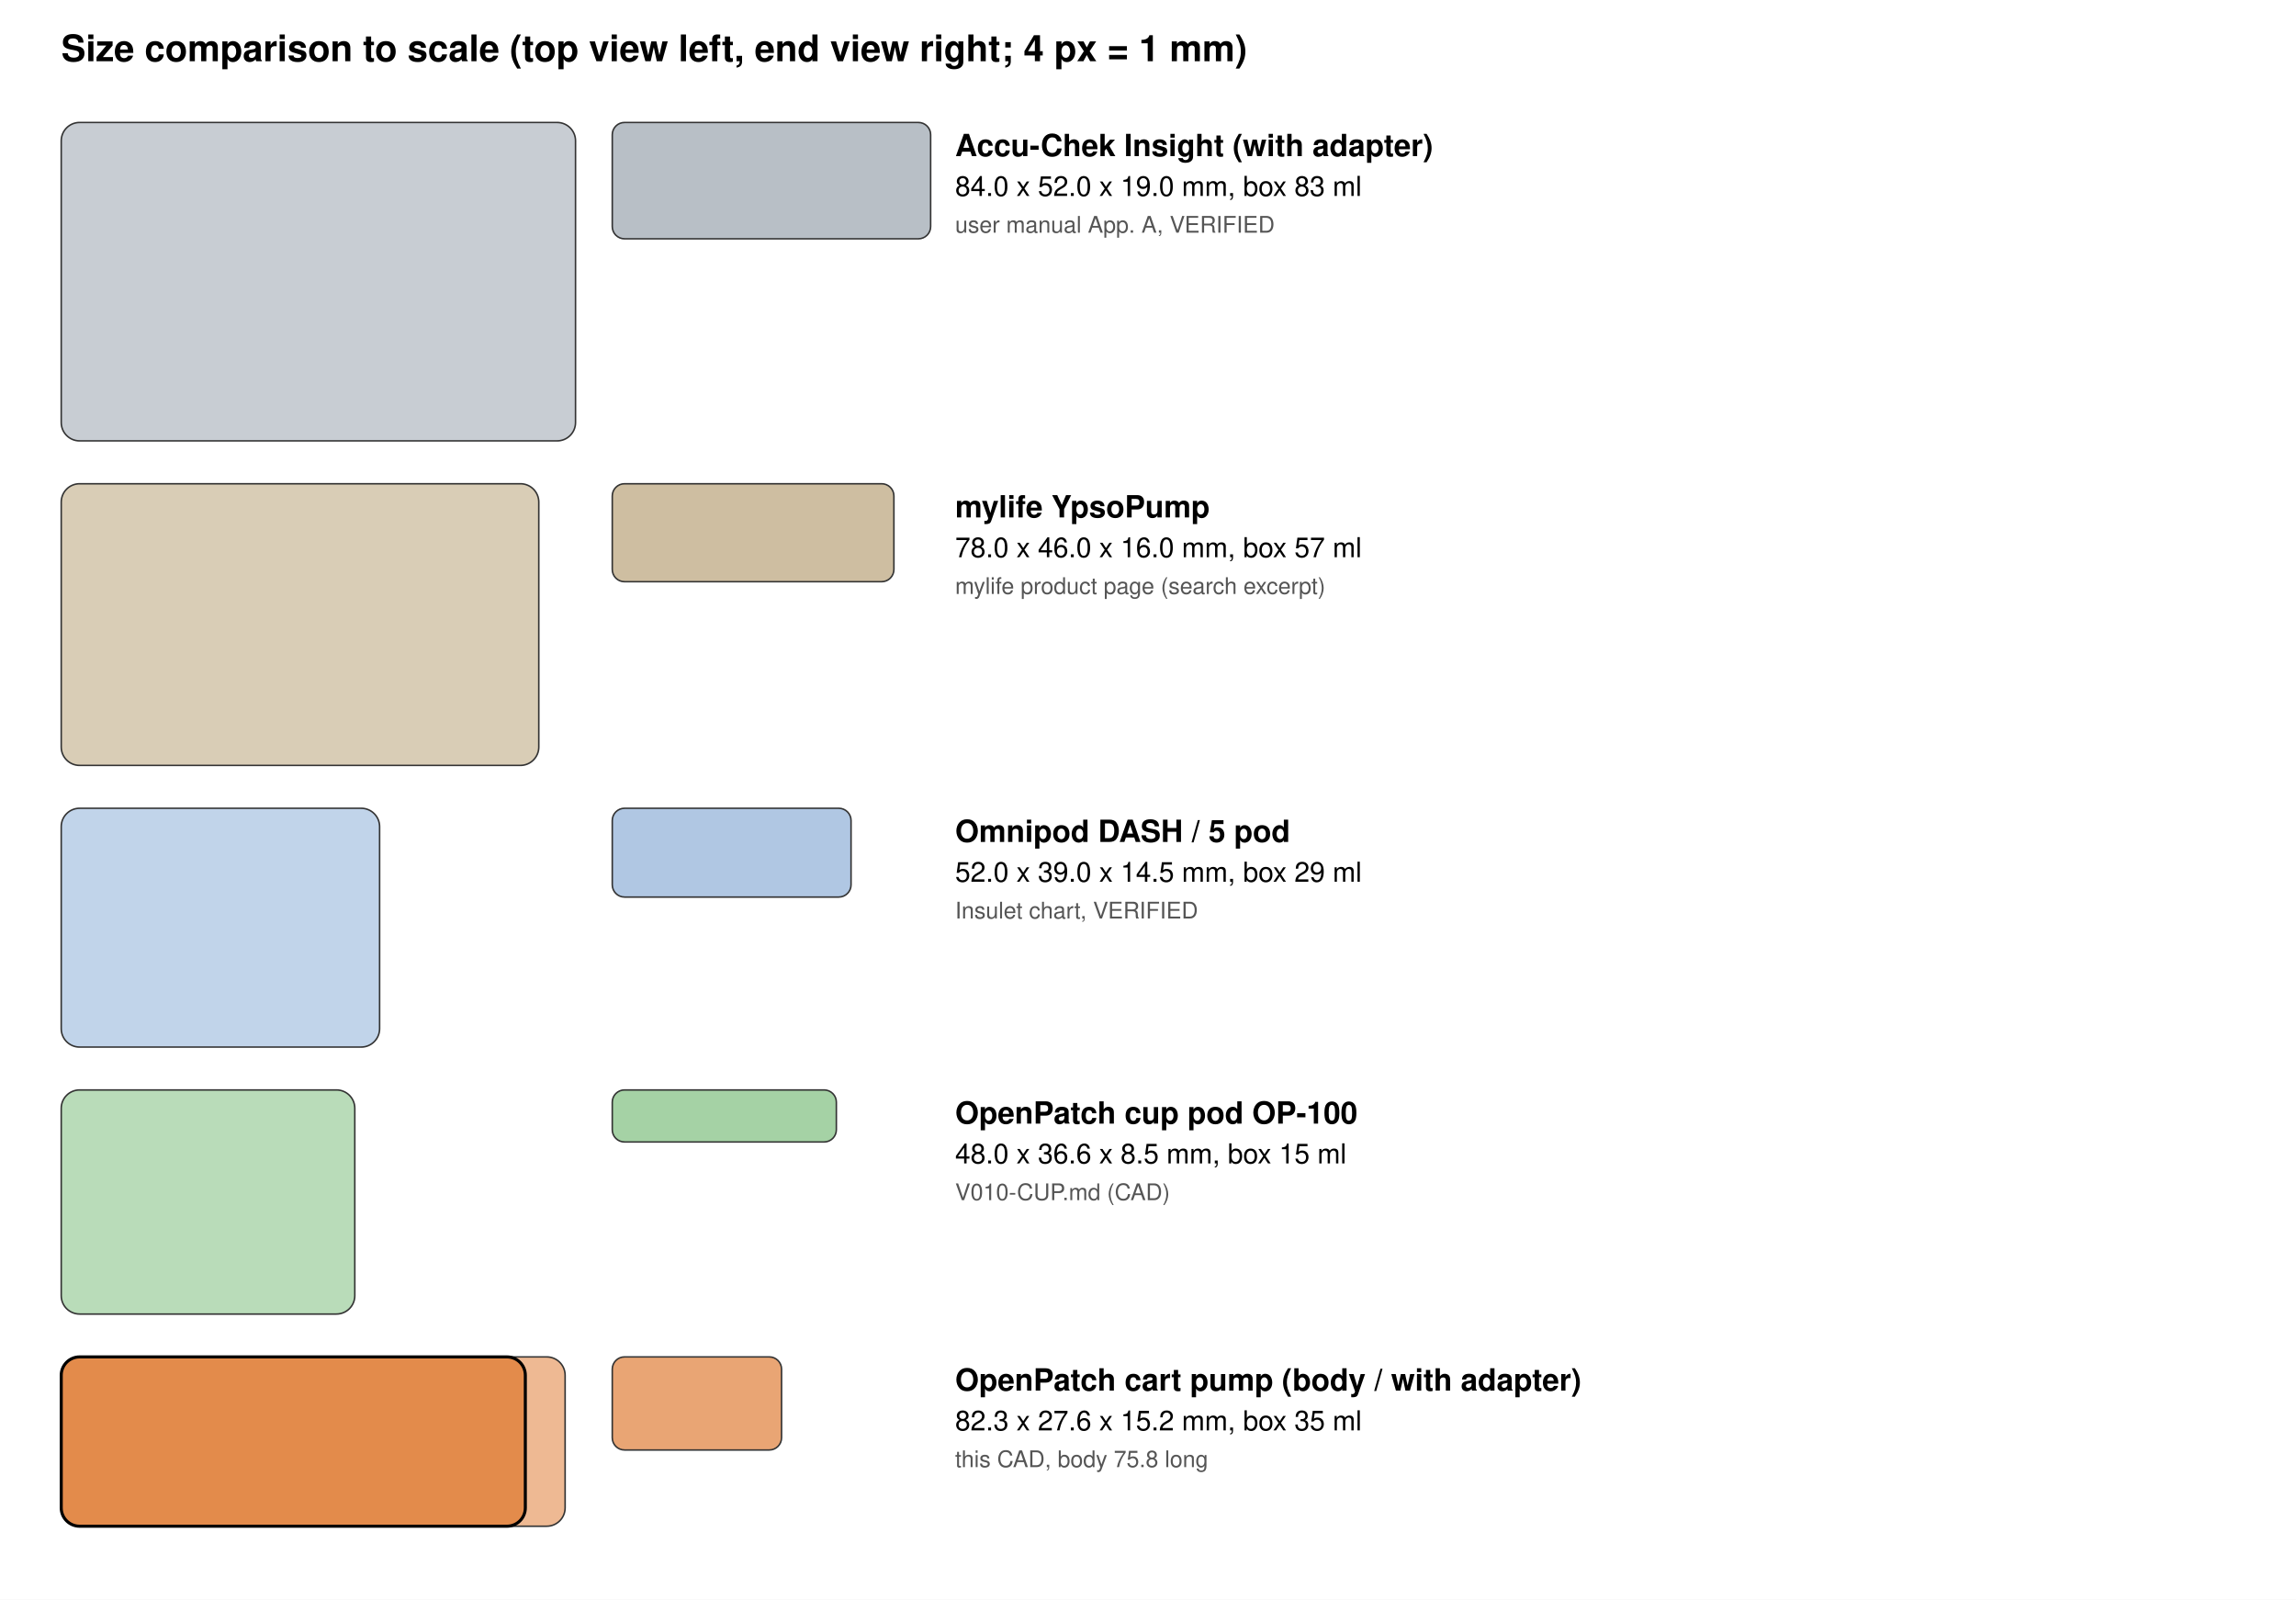
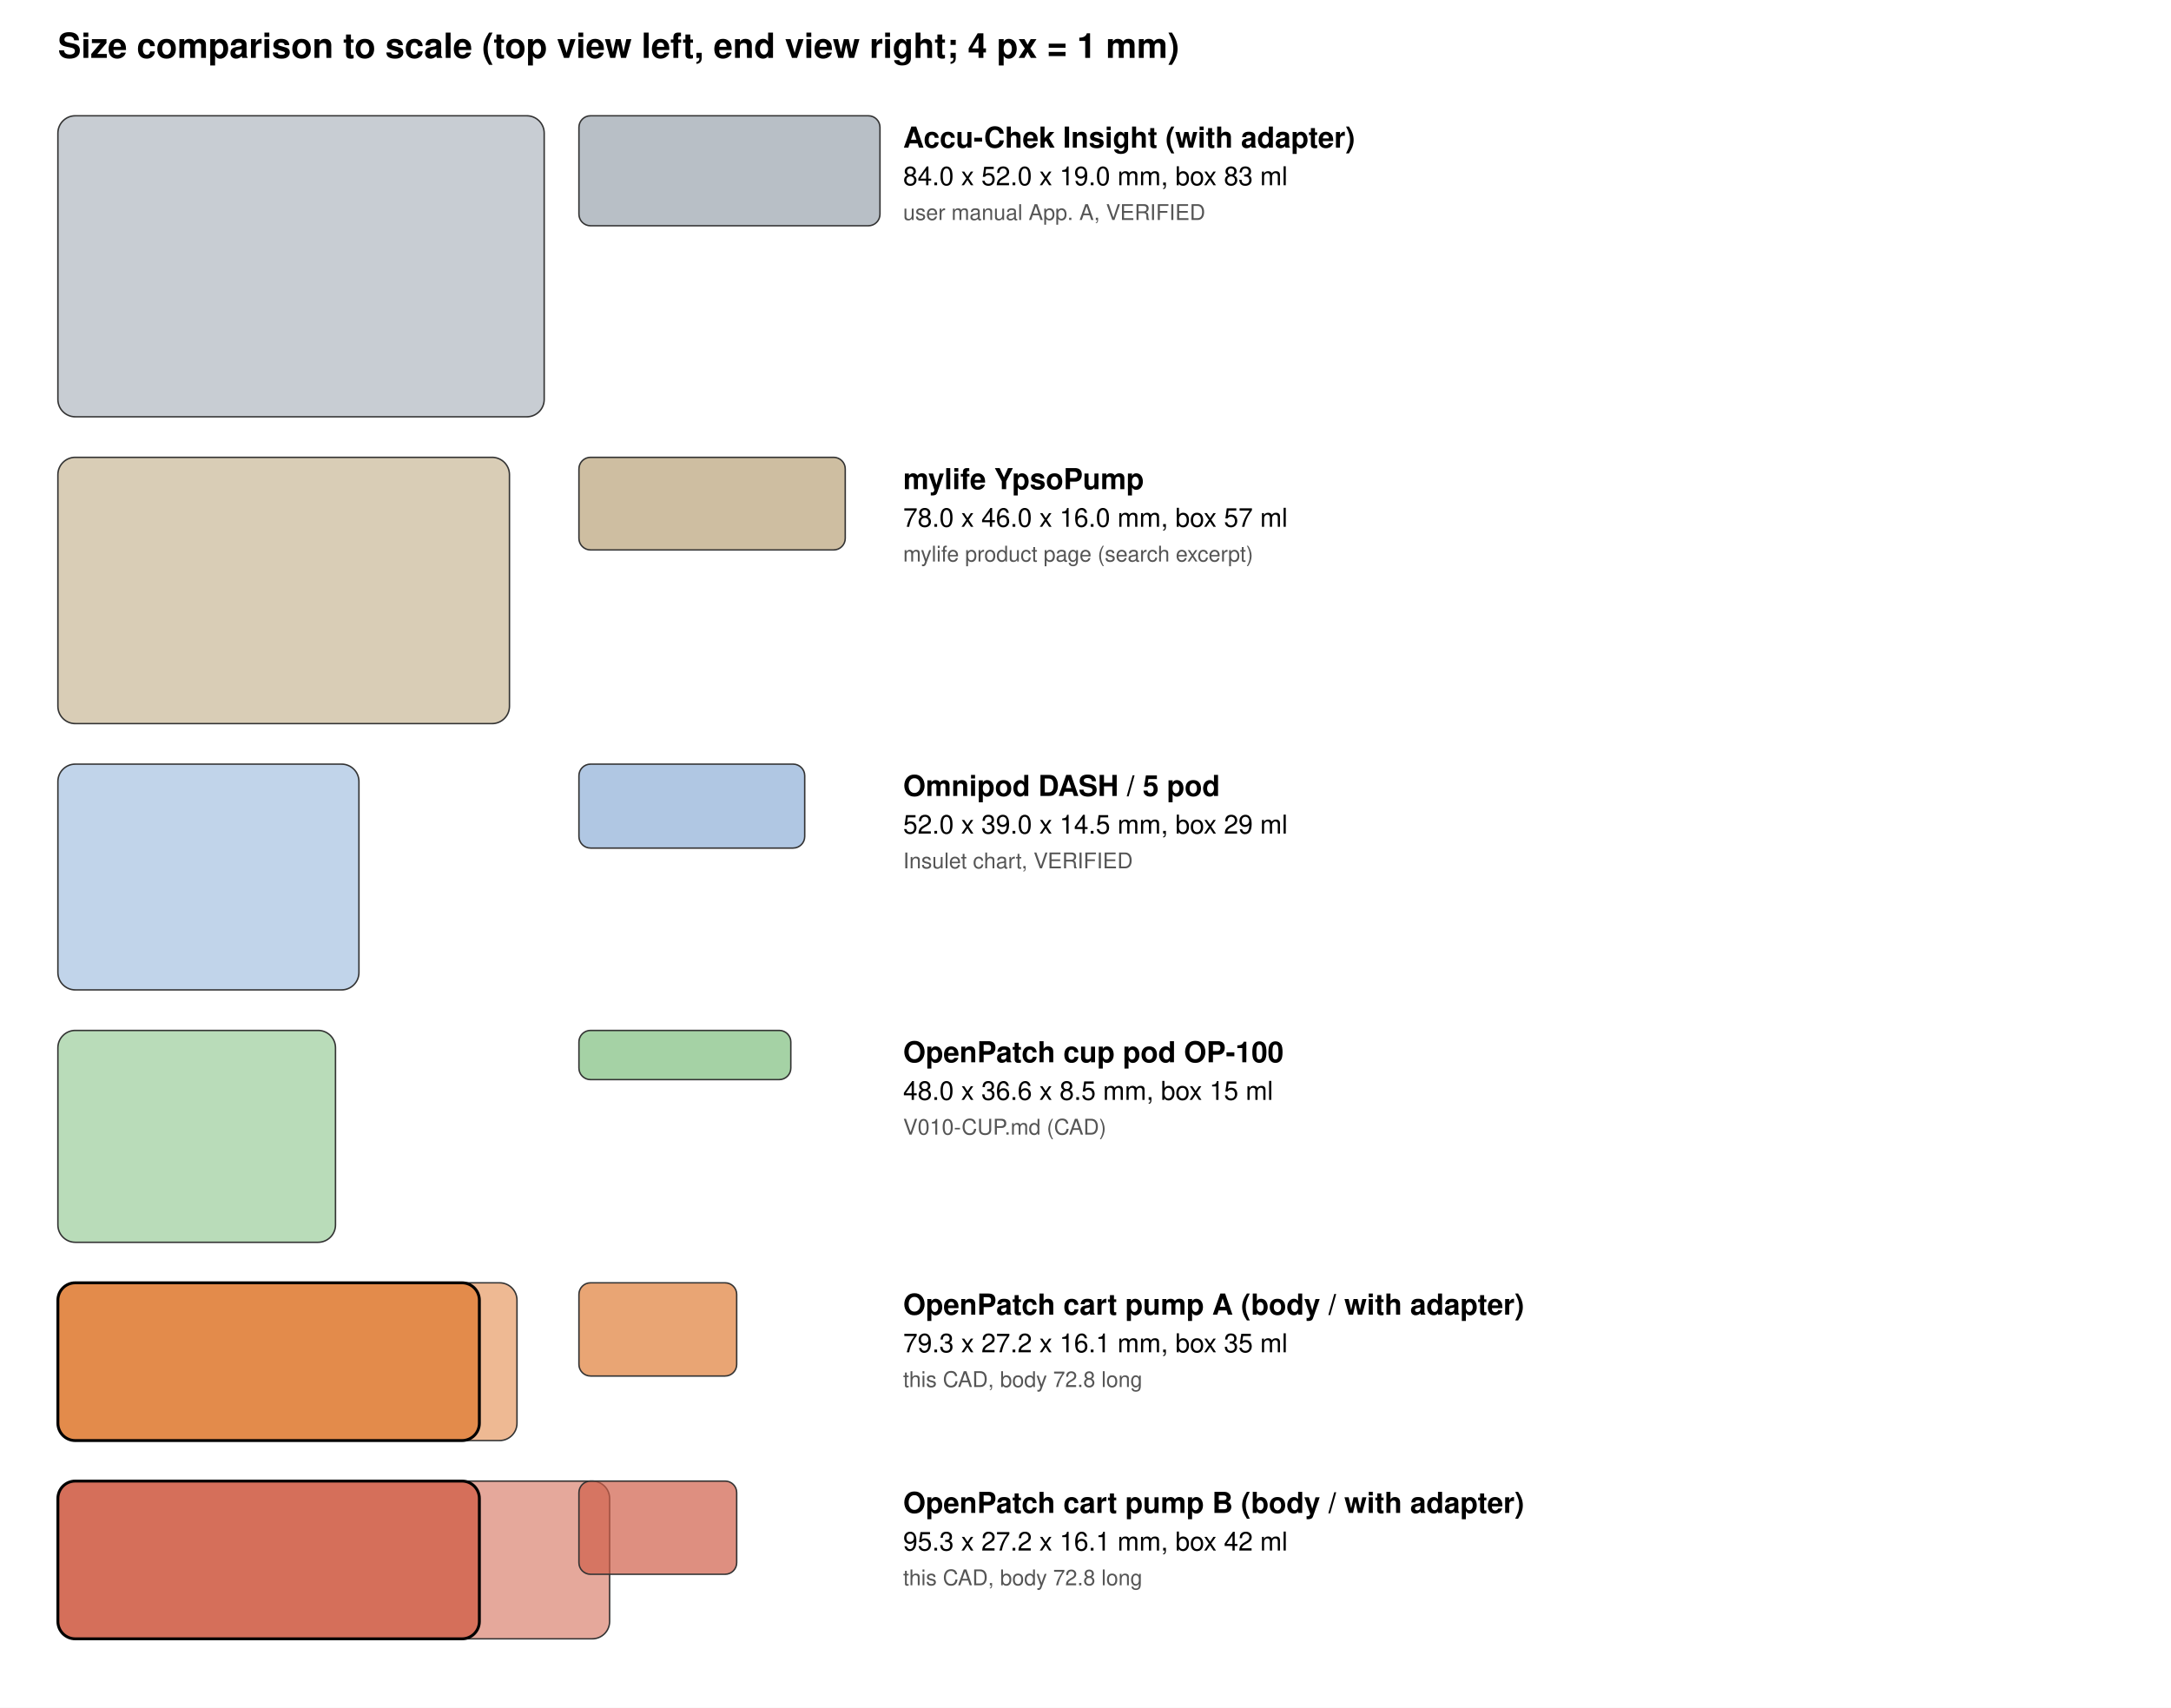
- <svg xmlns="http://www.w3.org/2000/svg" width="1500" height="1045">
+ <svg xmlns="http://www.w3.org/2000/svg" width="1500" height="1180">
  <rect width="100%" height="100%" fill="#fff" />
  <text x="40" y="40" font-family="Helvetica,Arial,sans-serif" font-size="24" font-weight="bold">Size comparison to scale (top view left, end view right; 4 px = 1 mm)</text>
  <rect x="40" y="80" width="336.0" height="208.0" rx="12" fill="#9aa4ae" fill-opacity="0.55" stroke="#333" />
  <rect x="400.0" y="80" width="208.0" height="76.0" rx="8" fill="#9aa4ae" fill-opacity="0.7" stroke="#333" />
  <text x="624.0" y="102" font-family="Helvetica,Arial,sans-serif" font-size="20" font-weight="bold">Accu-Chek Insight (with adapter)</text>
  <text x="624.0" y="128" font-family="Helvetica,Arial,sans-serif" font-size="18">84.0 x 52.0 x 19.0 mm, box 83 ml</text>
  <text x="624.0" y="152" font-family="Helvetica,Arial,sans-serif" font-size="15" fill="#555">user manual App. A, VERIFIED</text>
  <rect x="40" y="316.0" width="312.0" height="184.0" rx="12" fill="#b9a37a" fill-opacity="0.55" stroke="#333" />
  <rect x="400.0" y="316.0" width="184.0" height="64.0" rx="8" fill="#b9a37a" fill-opacity="0.7" stroke="#333" />
  <text x="624.0" y="338.0" font-family="Helvetica,Arial,sans-serif" font-size="20" font-weight="bold">mylife YpsoPump</text>
  <text x="624.0" y="364.0" font-family="Helvetica,Arial,sans-serif" font-size="18">78.0 x 46.0 x 16.0 mm, box 57 ml</text>
  <text x="624.0" y="388.0" font-family="Helvetica,Arial,sans-serif" font-size="15" fill="#555">mylife product page (search excerpt)</text>
  <rect x="40" y="528.0" width="208.0" height="156.0" rx="12" fill="#8fb0d8" fill-opacity="0.55" stroke="#333" />
  <rect x="400.0" y="528.0" width="156.0" height="58.0" rx="8" fill="#8fb0d8" fill-opacity="0.7" stroke="#333" />
  <text x="624.0" y="550.0" font-family="Helvetica,Arial,sans-serif" font-size="20" font-weight="bold">Omnipod DASH / 5 pod</text>
  <text x="624.0" y="576.0" font-family="Helvetica,Arial,sans-serif" font-size="18">52.0 x 39.0 x 14.5 mm, box 29 ml</text>
  <text x="624.0" y="600.0" font-family="Helvetica,Arial,sans-serif" font-size="15" fill="#555">Insulet chart, VERIFIED</text>
  <rect x="40" y="712.0" width="191.8" height="146.4" rx="12" fill="#7fbf7f" fill-opacity="0.55" stroke="#333" />
  <rect x="400.0" y="712.0" width="146.4" height="34.0" rx="8" fill="#7fbf7f" fill-opacity="0.7" stroke="#333" />
  <text x="624.0" y="734.0" font-family="Helvetica,Arial,sans-serif" font-size="20" font-weight="bold">OpenPatch cup pod OP-100</text>
  <text x="624.0" y="760.0" font-family="Helvetica,Arial,sans-serif" font-size="18">48.0 x 36.6 x 8.5 mm, box 15 ml</text>
  <text x="624.0" y="784.0" font-family="Helvetica,Arial,sans-serif" font-size="15" fill="#555">V010-CUP.md (CAD)</text>
-   <rect x="40" y="886.4" width="329.2" height="110.6" rx="12" fill="#e0803a" fill-opacity="0.55" stroke="#333" />
-   <rect x="40" y="886.4" width="303.2" height="110.6" rx="12" fill="#e0803a" fill-opacity="0.8" stroke="#000" stroke-width="2" />
-   <rect x="400.0" y="886.4" width="110.6" height="60.8" rx="8" fill="#e0803a" fill-opacity="0.7" stroke="#333" />
-   <text x="624.0" y="908.4" font-family="Helvetica,Arial,sans-serif" font-size="20" font-weight="bold">OpenPatch cart pump (body / with adapter)</text>
-   <text x="624.0" y="934.4" font-family="Helvetica,Arial,sans-serif" font-size="18">82.3 x 27.6 x 15.2 mm, box 35 ml</text>
-   <text x="624.0" y="958.4" font-family="Helvetica,Arial,sans-serif" font-size="15" fill="#555">this CAD, body 75.8 long</text>
+   <rect x="40" y="886.4" width="317.2" height="109.0" rx="12" fill="#e0803a" fill-opacity="0.55" stroke="#333" />
+   <rect x="40" y="886.4" width="291.2" height="109.0" rx="12" fill="#e0803a" fill-opacity="0.8" stroke="#000" stroke-width="2" />
+   <rect x="400.0" y="886.4" width="109.0" height="64.4" rx="8" fill="#e0803a" fill-opacity="0.7" stroke="#333" />
+   <text x="624.0" y="908.4" font-family="Helvetica,Arial,sans-serif" font-size="20" font-weight="bold">OpenPatch cart pump A (body / with adapter)</text>
+   <text x="624.0" y="934.4" font-family="Helvetica,Arial,sans-serif" font-size="18">79.3 x 27.2 x 16.1 mm, box 35 ml</text>
+   <text x="624.0" y="958.4" font-family="Helvetica,Arial,sans-serif" font-size="15" fill="#555">this CAD, body 72.8 long</text>
+   <rect x="40" y="1023.4" width="381.2" height="109.0" rx="12" fill="#d0604a" fill-opacity="0.55" stroke="#333" />
+   <rect x="40" y="1023.4" width="291.2" height="109.0" rx="12" fill="#d0604a" fill-opacity="0.8" stroke="#000" stroke-width="2" />
+   <rect x="400.0" y="1023.4" width="109.0" height="64.4" rx="8" fill="#d0604a" fill-opacity="0.7" stroke="#333" />
+   <text x="624.0" y="1045.4" font-family="Helvetica,Arial,sans-serif" font-size="20" font-weight="bold">OpenPatch cart pump B (body / with adapter)</text>
+   <text x="624.0" y="1071.4" font-family="Helvetica,Arial,sans-serif" font-size="18">95.3 x 27.2 x 16.1 mm, box 42 ml</text>
+   <text x="624.0" y="1095.4" font-family="Helvetica,Arial,sans-serif" font-size="15" fill="#555">this CAD, body 72.8 long</text>
</svg>
